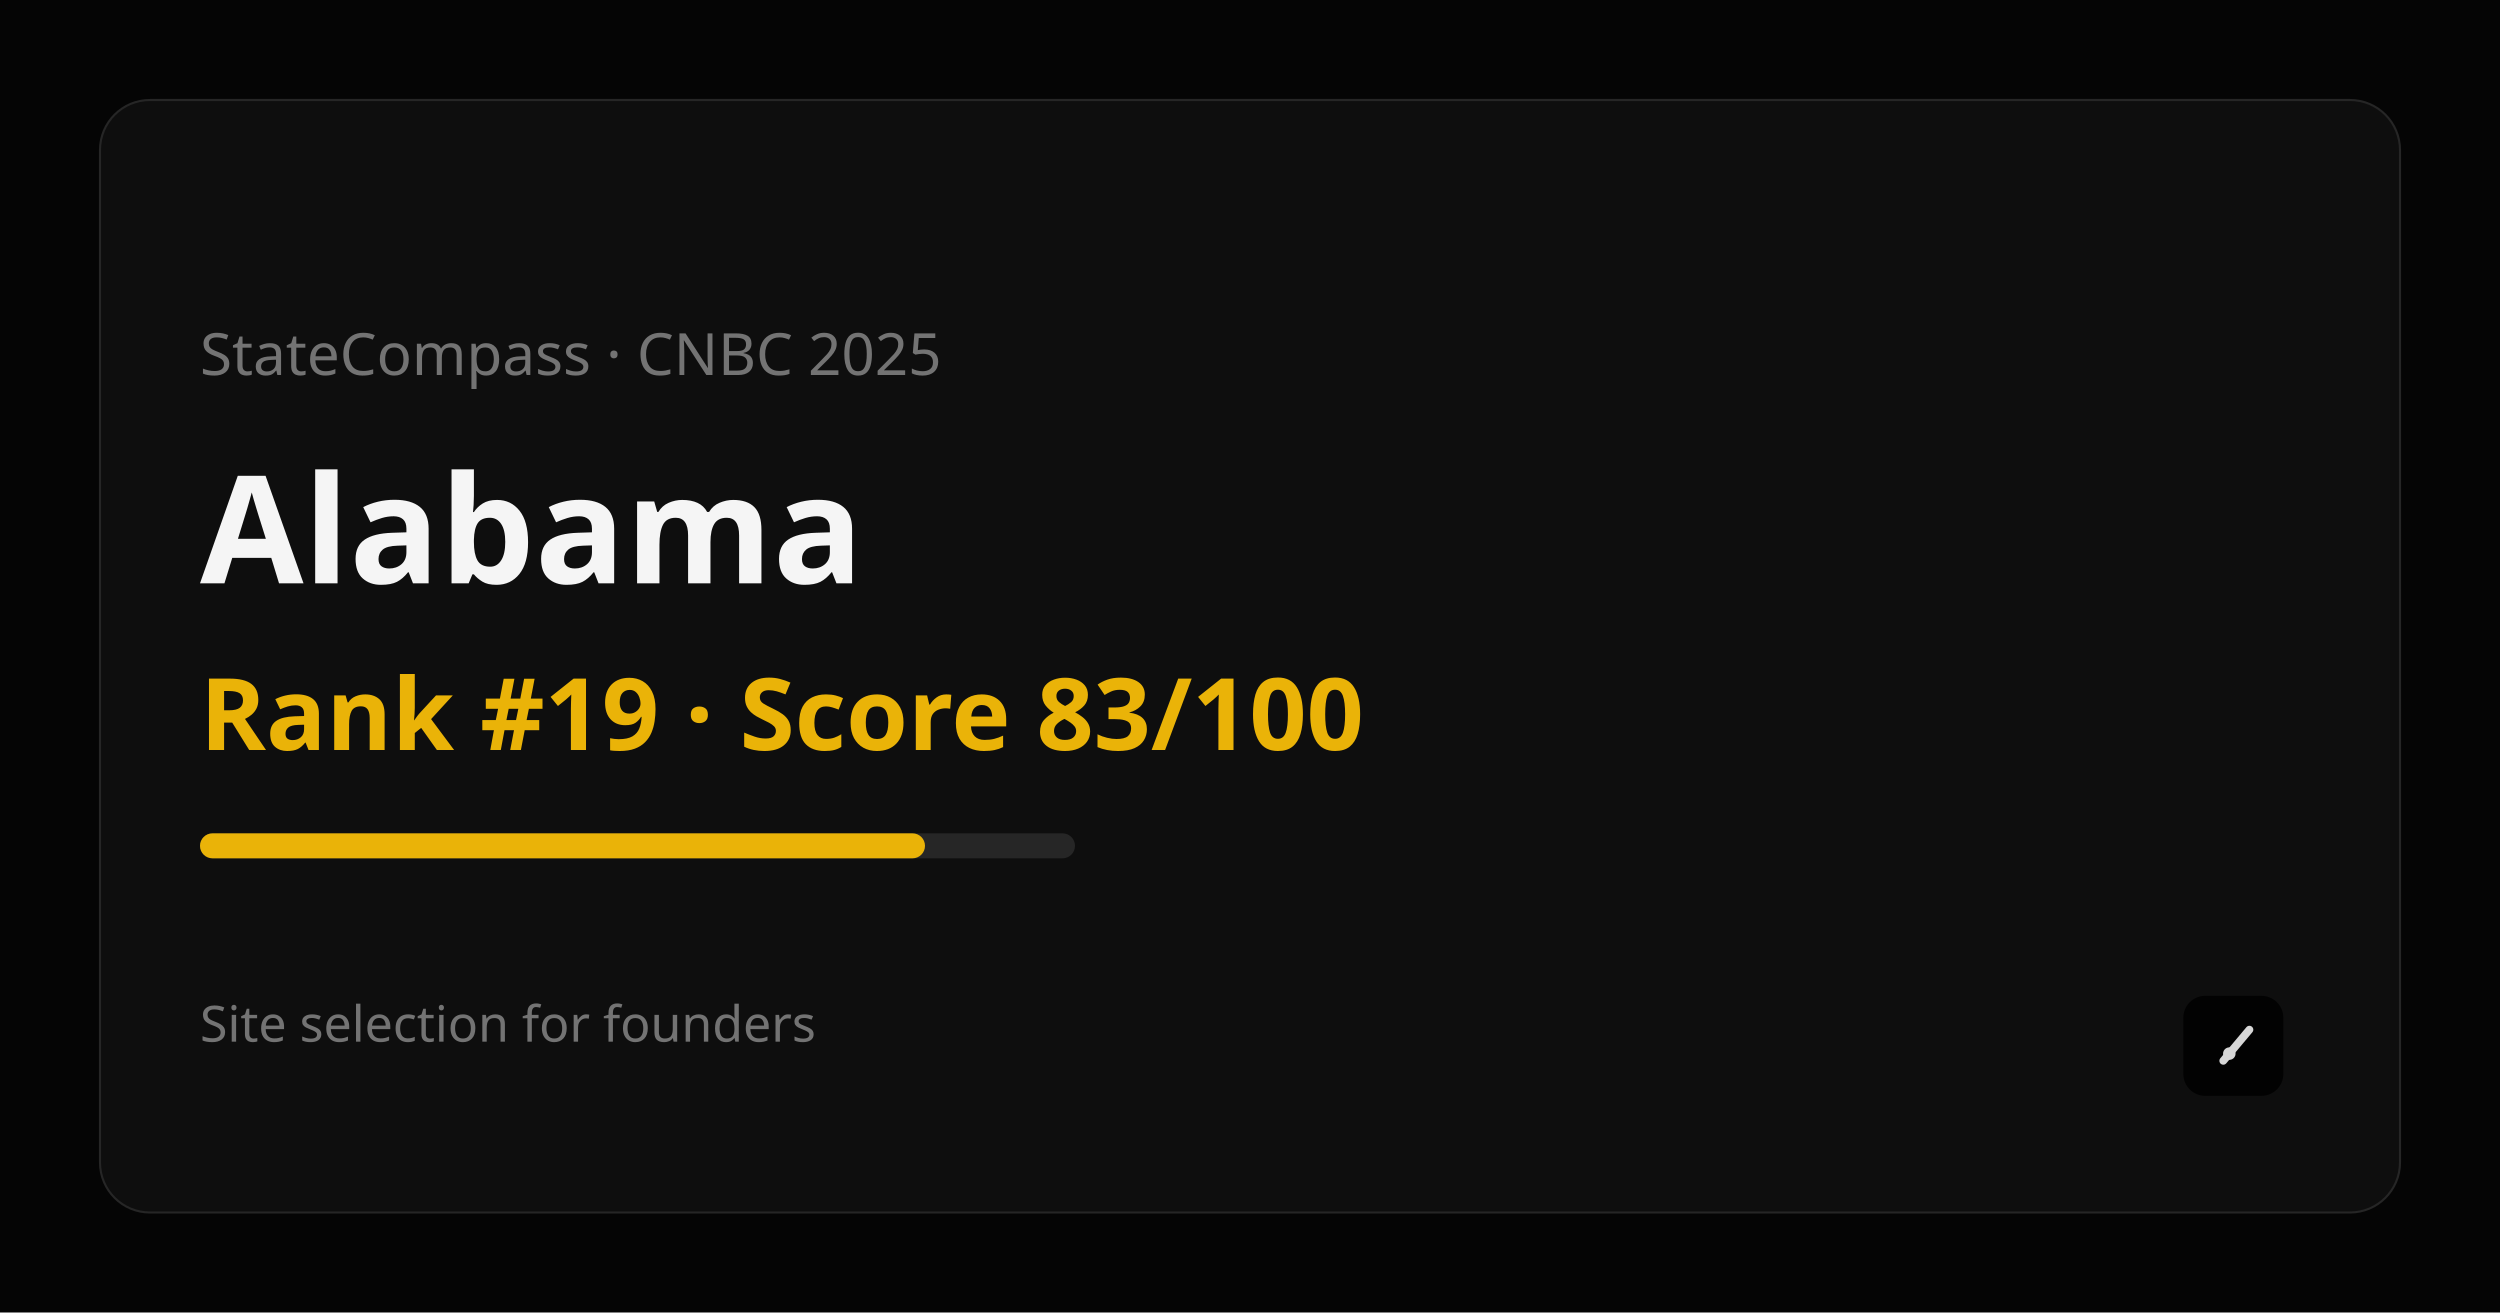
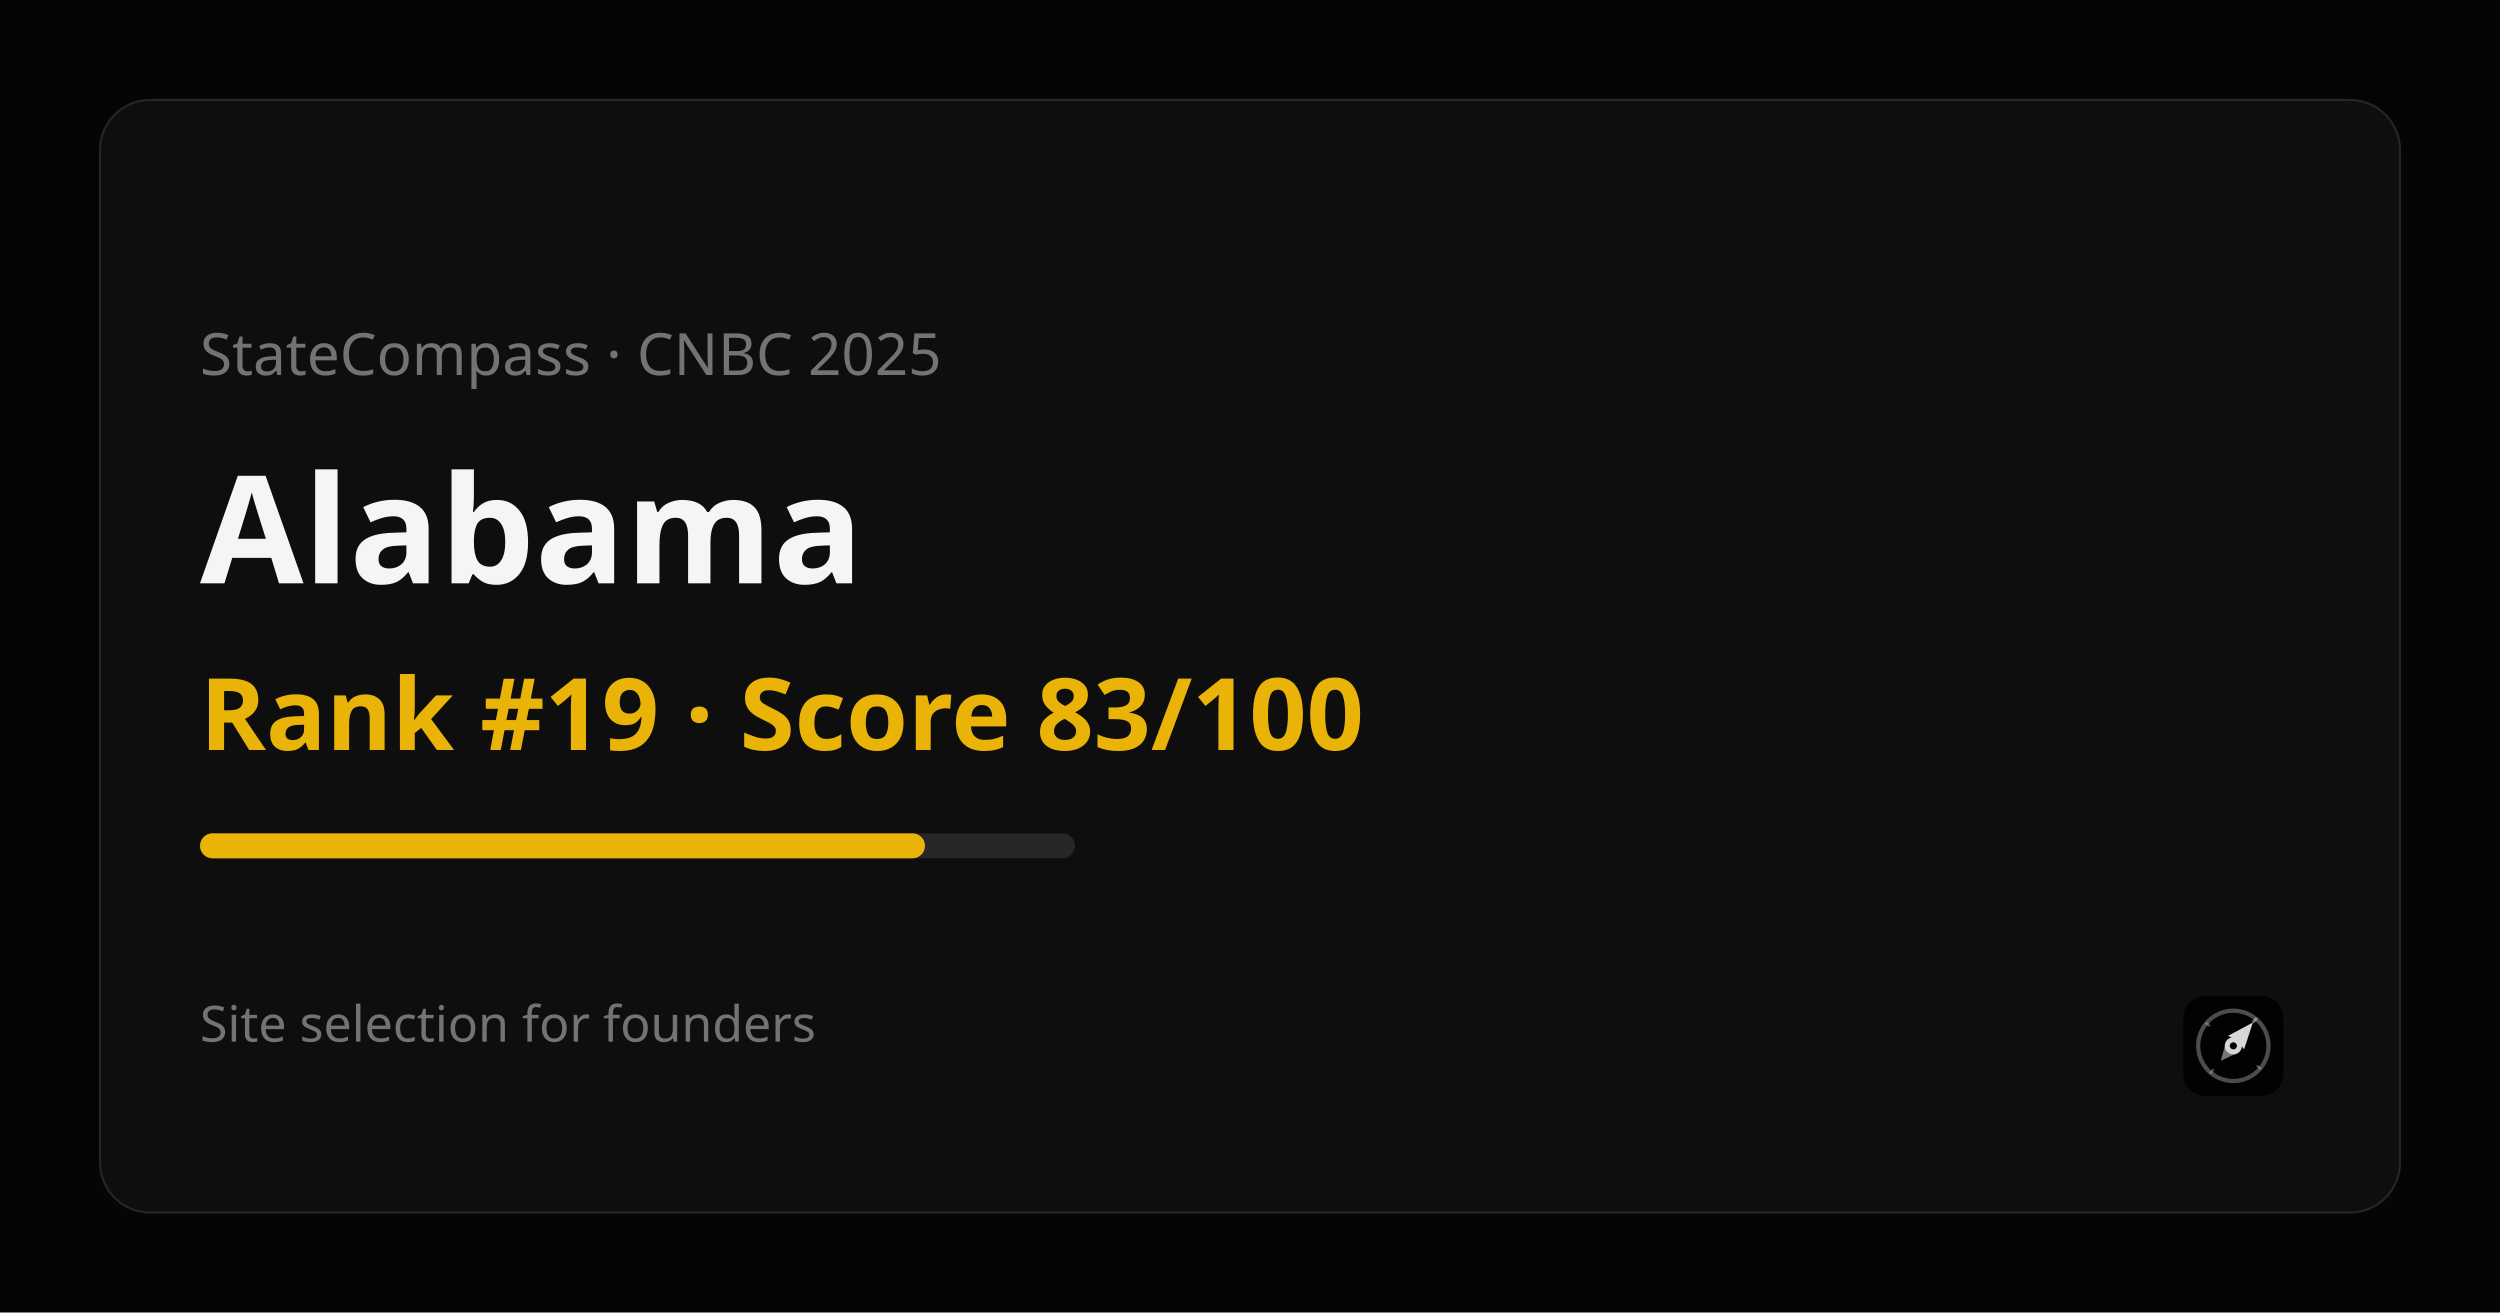
<svg xmlns="http://www.w3.org/2000/svg" width="1200" height="630" viewBox="0 0 1200 630">
  <rect width="1200" height="630" fill="#050505" />
  <rect x="48" y="48" width="1104" height="534" rx="24" fill="#0e0e0e" stroke="#262626" />
  <text x="96" y="180" fill="#737373" font-family="system-ui,sans-serif" font-size="28">StateCompass · CNBC 2025</text>
  <text x="96" y="280" fill="#f5f5f5" font-family="system-ui,sans-serif" font-size="72" font-weight="700">Alabama</text>
  <text x="96" y="360" fill="#eab308" font-family="system-ui,sans-serif" font-size="48" font-weight="600">Rank #19 · Score 83/100</text>
  <rect x="96" y="400" width="420" height="12" rx="6" fill="#262626" />
  <rect x="96" y="400" width="348" height="12" rx="6" fill="#eab308" />
  <text x="96" y="500" fill="#737373" font-family="system-ui,sans-serif" font-size="24">Site selection for founders</text>
  <g transform="translate(1104, 534)" opacity="0.85">
    <g transform="translate(-56, -56)">
      <rect width="48" height="48" rx="10.5" fill="#000000" />
-       <g transform="translate(24.00,25.44) rotate(40)">
-         <line x1="0" y1="3.00" x2="0" y2="-12.00" stroke="#fafafa" stroke-width="3.75" stroke-linecap="round" />
-         <line x1="0" y1="3.00" x2="0" y2="7.50" stroke="#fafafa" stroke-width="3.75" stroke-linecap="round" />
-         <circle cx="0" cy="3.00" r="3.00" fill="#fafafa" />
+       <g transform="translate(24.00,24.00) rotate(40)">
+         <circle cx="0" cy="0" r="16.88" fill="none" stroke="#fafafa" stroke-width="2.03" opacity="0.35" />
+         <line x1="0" y1="-16.88" x2="0" y2="-15.15" stroke="#fafafa" stroke-width="1.35" stroke-linecap="round" opacity="0.55" />
+         <line x1="16.88" y1="0" x2="15.15" y2="0" stroke="#fafafa" stroke-width="1.12" stroke-linecap="round" opacity="0.35" />
+         <line x1="0" y1="16.88" x2="0" y2="15.15" stroke="#fafafa" stroke-width="1.12" stroke-linecap="round" opacity="0.35" />
+         <line x1="-16.88" y1="0" x2="-15.15" y2="0" stroke="#fafafa" stroke-width="1.12" stroke-linecap="round" opacity="0.35" />
+         <path d="M 0,-14.62 L -5.03,-2.03 L 0,-3.22 L 5.03,-2.03 Z" fill="#fafafa" />
+         <path d="M 0,9.38 L -3.53,1.58 L 0,0.22 L 3.53,1.58 Z" fill="#8a8a8a" />
+         <circle cx="0" cy="0" r="4.12" fill="#fafafa" />
+         <circle cx="0" cy="0" r="1.72" fill="#000000" />
      </g>
    </g>
  </g>
</svg>
